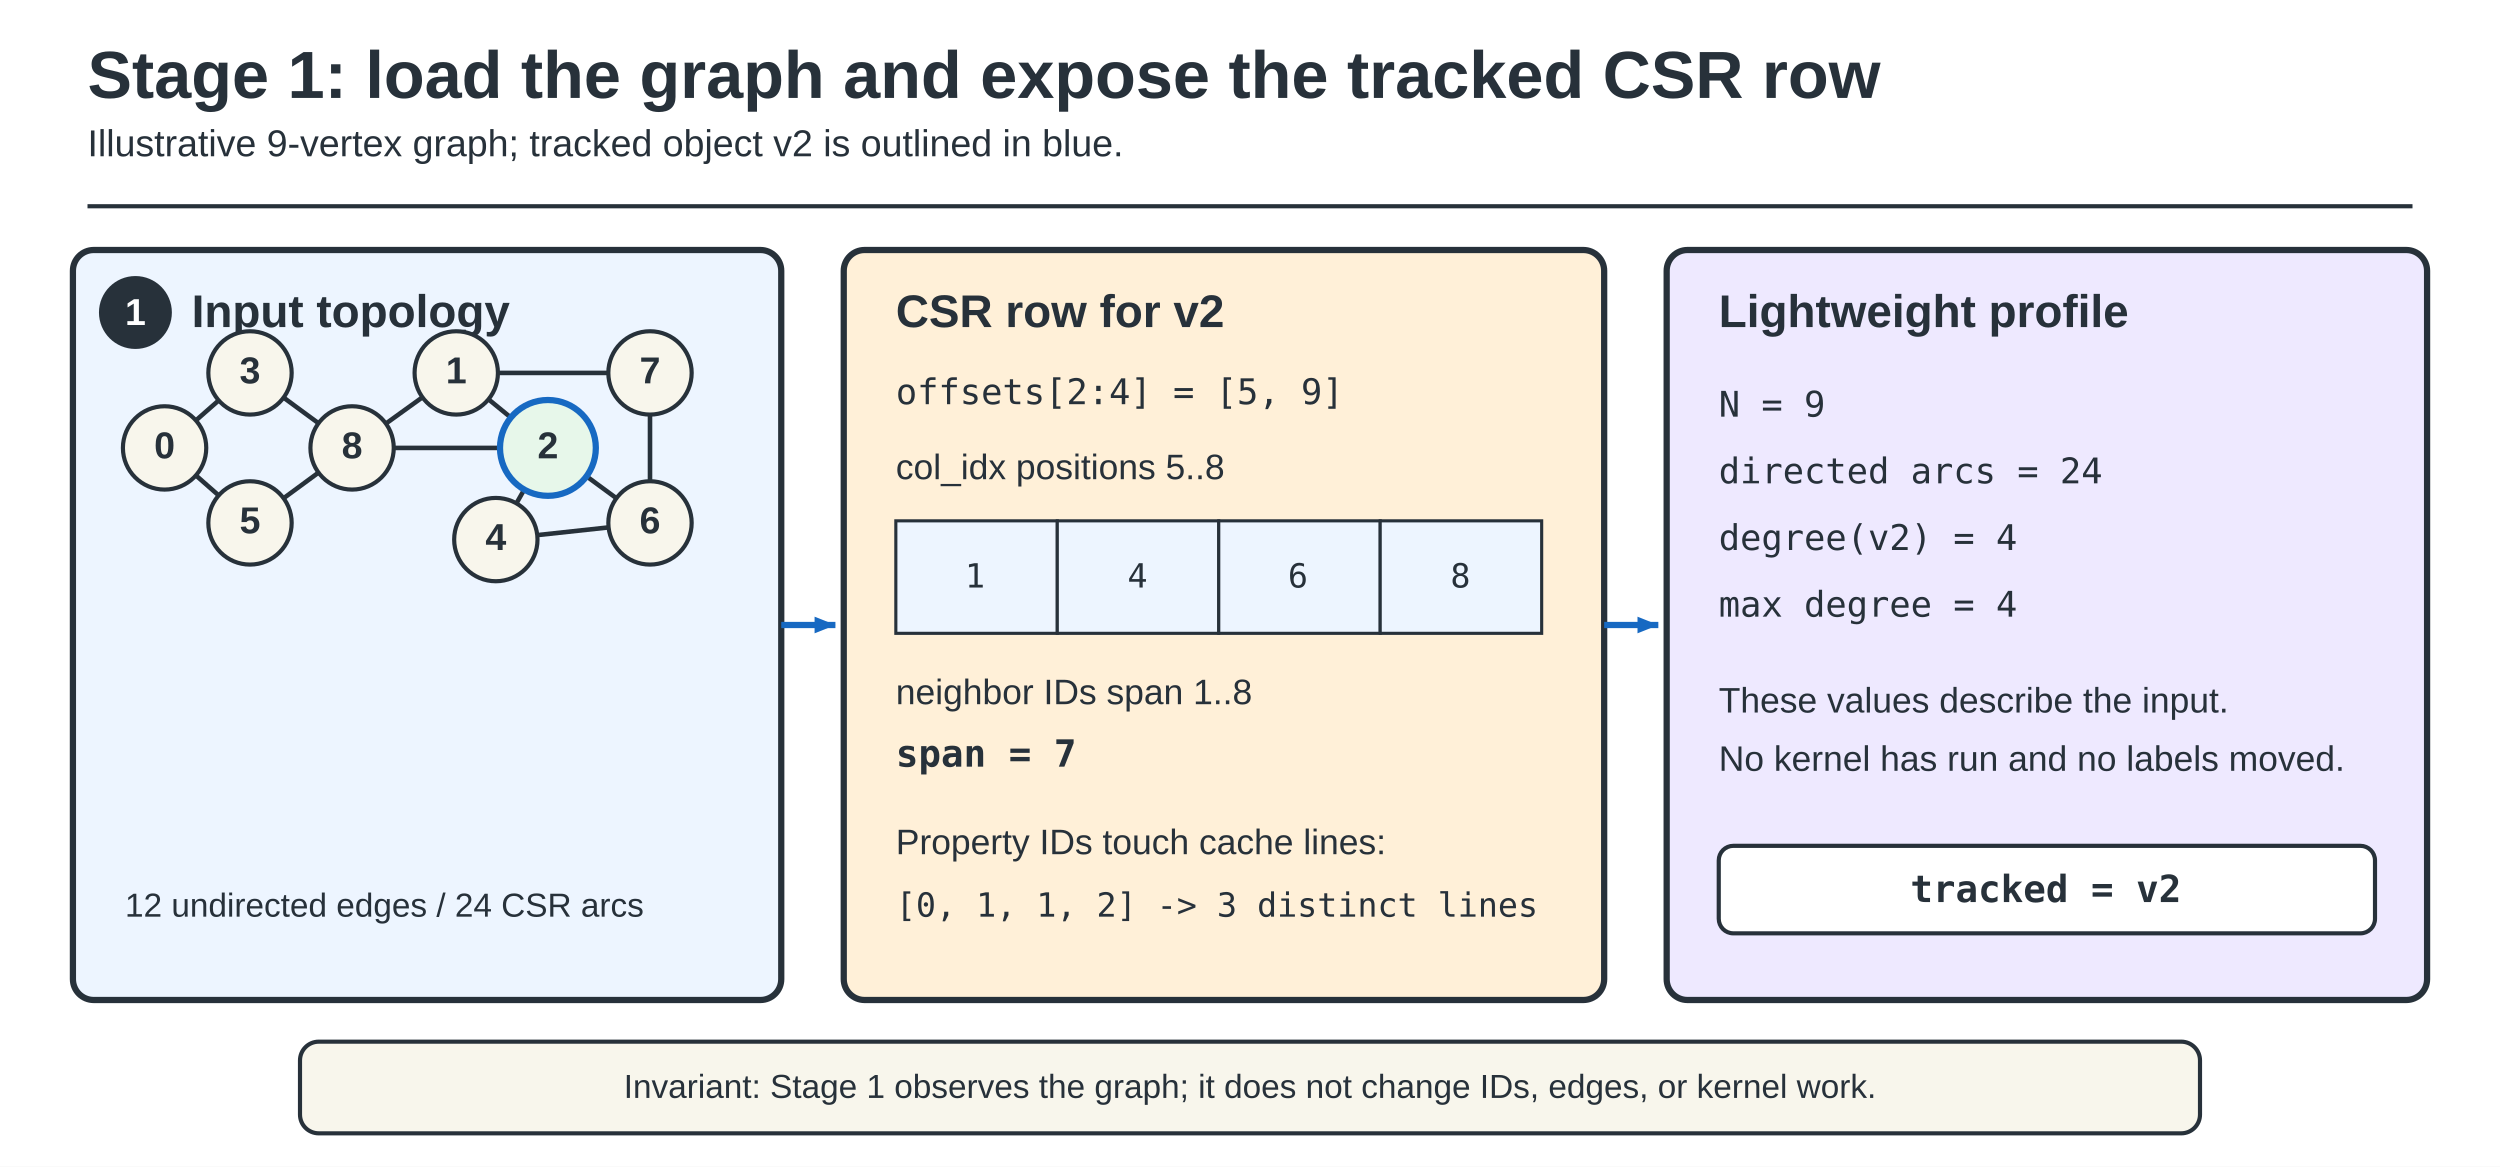
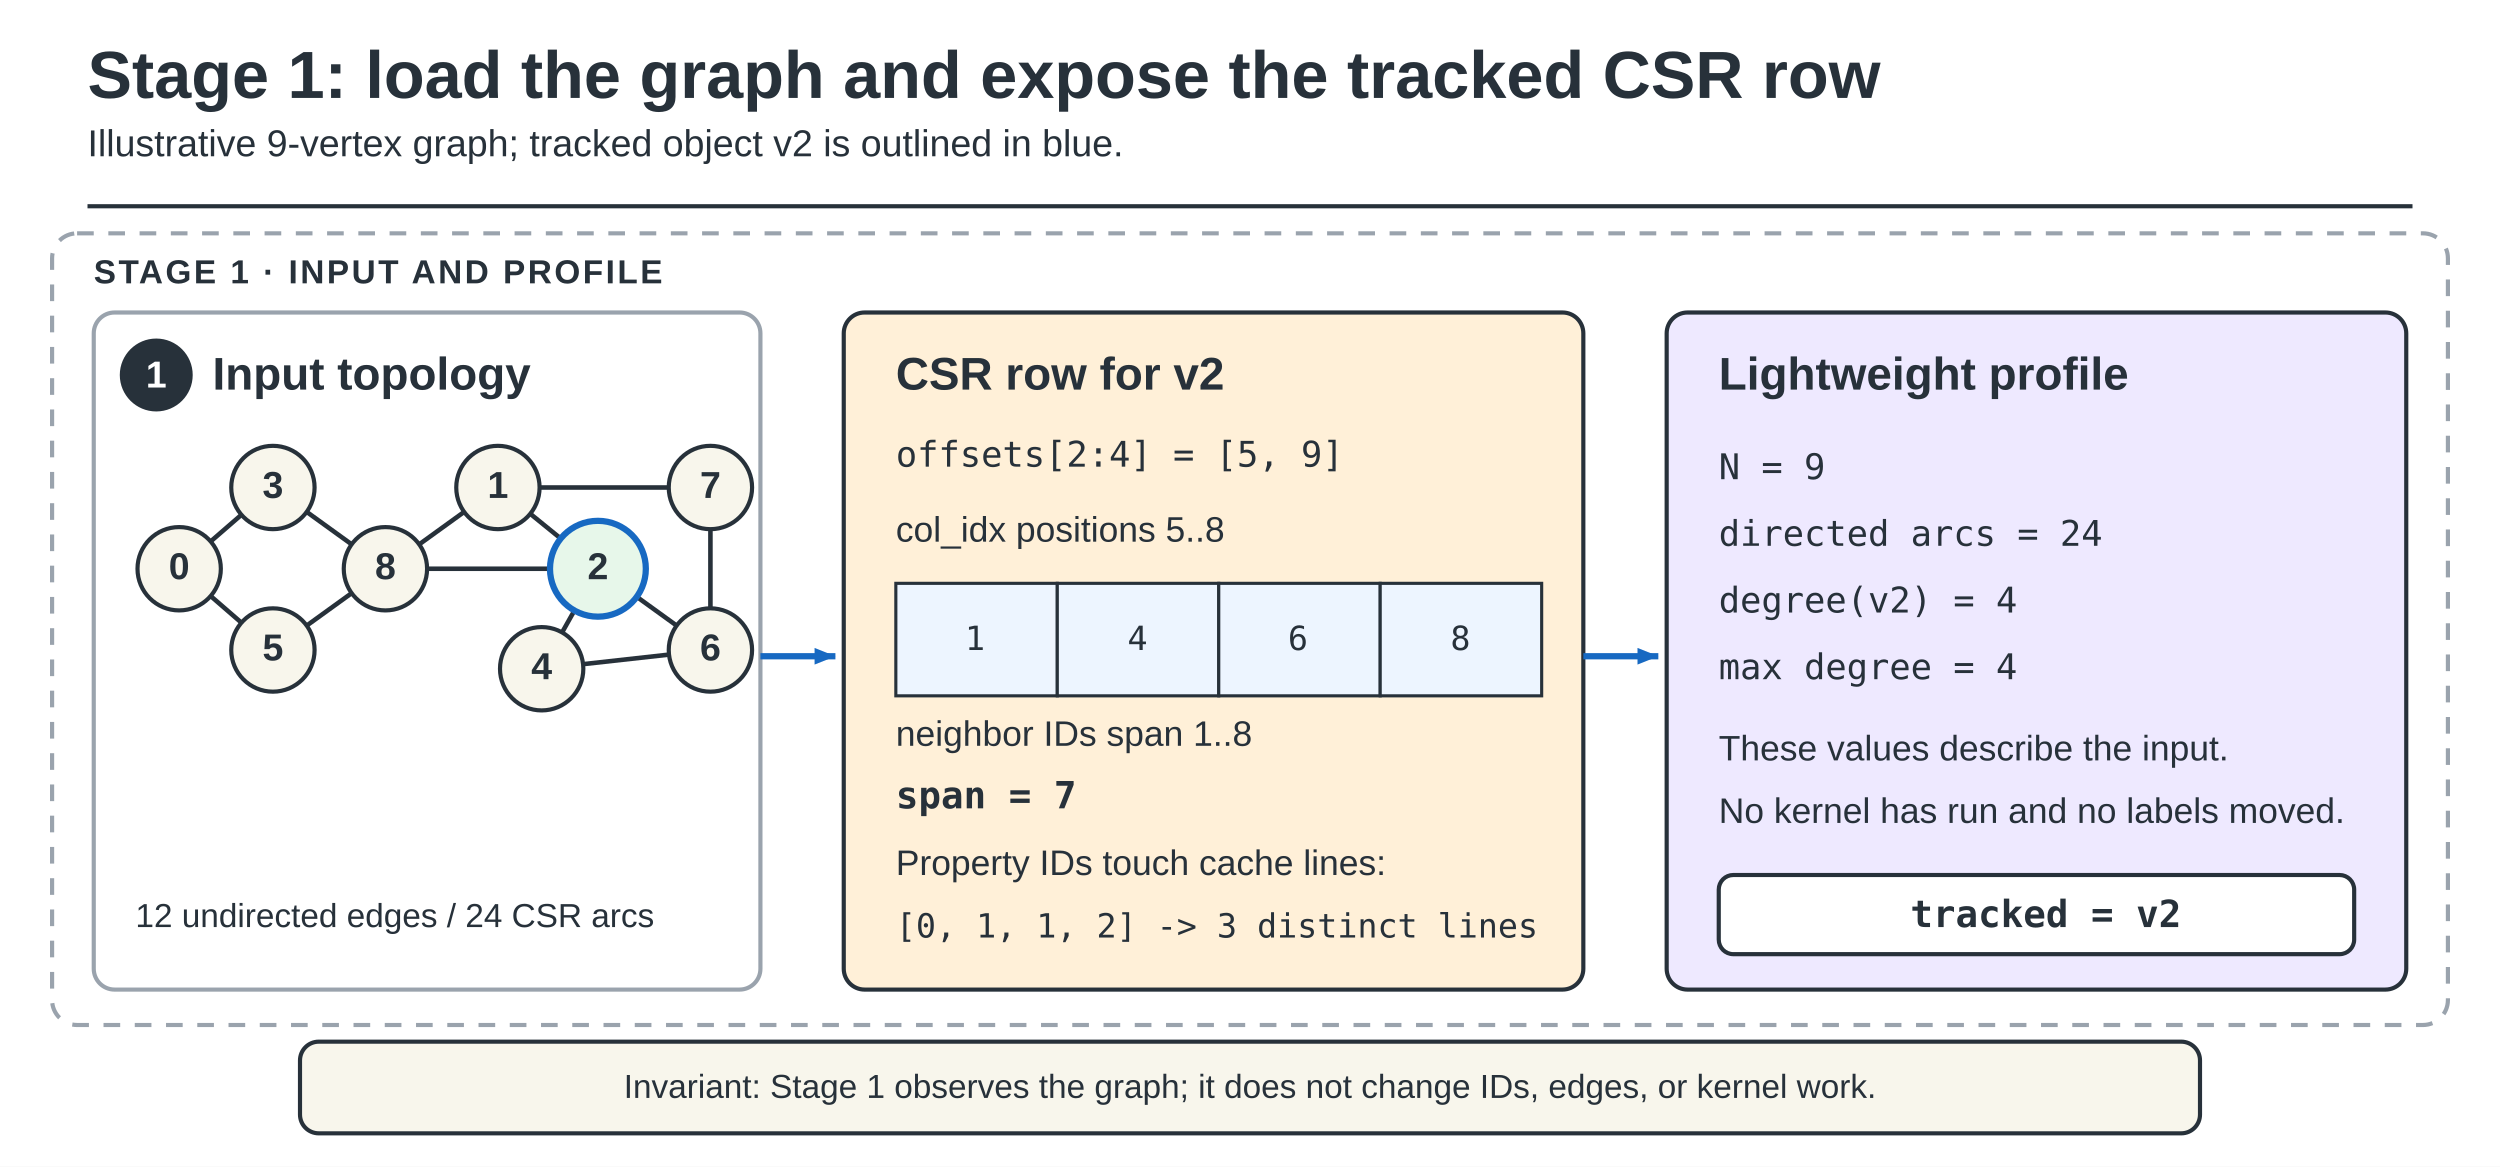
<svg xmlns="http://www.w3.org/2000/svg" width="1200" height="560" viewBox="0 0 1200 560" role="img" aria-labelledby="title desc" fill="#27313A">
  <defs>
    <marker id="arrow" viewBox="0 0 10 8" markerWidth="10" markerHeight="8" refX="10" refY="4" orient="auto" markerUnits="userSpaceOnUse">
      <path d="M0 0 L10 4 L0 8 Z" fill="#1769C2" />
    </marker>
    <style>
      :root{color-scheme:light dark}
      @media(prefers-color-scheme:dark){
        [fill="#27313A"]{fill:#ECE7DD}[stroke="#27313A"]{stroke:#ECE7DD}
        [fill="#FFFFFF"]{fill:#1E2327}[fill="#F8F6EC"]{fill:#252A2E}
        [fill="#EDF5FF"]{fill:#273846}[fill="#E7F7EA"]{fill:#24382A}
        [fill="#FFF0D8"]{fill:#3B3122}[fill="#F7DEDC"]{fill:#3D292A}
        [fill="#EEE9FF"]{fill:#302C3C}[stroke="#9AA3AD"]{stroke:#747D86}
        [stroke="#1769C2"]{stroke:#63A8FF}[fill="#1769C2"]{fill:#63A8FF}
        .arrow{stroke:#63A8FF!important}.edge{stroke:#ECE7DD!important}
      }
      .sans{font-family:Arial,Helvetica,sans-serif}
      .mono{font-family:"SFMono-Regular",Consolas,monospace}
      .title{font-size:32px;font-weight:700}.subtitle{font-size:18px}
      .domain{font-size:16px;font-weight:700;letter-spacing:1.2px}.heading{font-size:22px;font-weight:700}
      .label{font-size:18px;font-weight:700}.body{font-size:17px}.small{font-size:16px}
      .arrow{fill:none;stroke:#1769C2;stroke-width:3;marker-end:url(#arrow)}
      .edge{stroke:#27313A;stroke-width:2.2}
    </style>
  </defs>
  <rect width="1200" height="560" fill="#FFFFFF" />
  <text x="42" y="47" class="sans title">Stage 1: load the graph and expose the tracked CSR row</text>
  <text x="42" y="75" class="sans subtitle">Illustrative 9-vertex graph; tracked object v2 is outlined in blue.</text>
  <line x1="42" y1="99" x2="1158" y2="99" stroke="#27313A" stroke-width="2" />
-   <rect x="35" y="120" width="340" height="360" rx="10" fill="#EDF5FF" stroke="#27313A" stroke-width="3" />
-   <circle cx="65" cy="150" r="17" fill="#27313A" stroke="#27313A" stroke-width="1" />
-   <text x="65" y="156" class="sans label" text-anchor="middle" fill="#FFFFFF">1</text>
-   <text x="92" y="157" class="sans heading">Input topology</text>
-   <line x1="79" y1="215" x2="120" y2="179" class="edge" />
-   <line x1="79" y1="215" x2="120" y2="251" class="edge" />
-   <line x1="120" y1="179" x2="169" y2="215" class="edge" />
-   <line x1="120" y1="251" x2="169" y2="215" class="edge" />
-   <line x1="169" y1="215" x2="219" y2="179" class="edge" />
-   <line x1="169" y1="215" x2="263" y2="215" class="edge" />
-   <line x1="219" y1="179" x2="263" y2="215" class="edge" />
-   <line x1="219" y1="179" x2="312" y2="179" class="edge" />
-   <line x1="263" y1="215" x2="238" y2="259" class="edge" />
-   <line x1="263" y1="215" x2="312" y2="251" class="edge" />
-   <line x1="238" y1="259" x2="312" y2="251" class="edge" />
-   <line x1="312" y1="251" x2="312" y2="179" class="edge" />
-   <circle cx="79" cy="215" r="20" fill="#F8F6EC" stroke="#27313A" stroke-width="2" />
-   <text x="79" y="220" class="sans label" text-anchor="middle">0</text>
-   <circle cx="219" cy="179" r="20" fill="#F8F6EC" stroke="#27313A" stroke-width="2" />
-   <text x="219" y="184" class="sans label" text-anchor="middle">1</text>
-   <circle cx="263" cy="215" r="23" fill="#E7F7EA" stroke="#1769C2" stroke-width="3" />
-   <text x="263" y="220" class="sans label" text-anchor="middle">2</text>
-   <circle cx="120" cy="179" r="20" fill="#F8F6EC" stroke="#27313A" stroke-width="2" />
-   <text x="120" y="184" class="sans label" text-anchor="middle">3</text>
-   <circle cx="238" cy="259" r="20" fill="#F8F6EC" stroke="#27313A" stroke-width="2" />
-   <text x="238" y="264" class="sans label" text-anchor="middle">4</text>
-   <circle cx="120" cy="251" r="20" fill="#F8F6EC" stroke="#27313A" stroke-width="2" />
-   <text x="120" y="256" class="sans label" text-anchor="middle">5</text>
-   <circle cx="312" cy="251" r="20" fill="#F8F6EC" stroke="#27313A" stroke-width="2" />
-   <text x="312" y="256" class="sans label" text-anchor="middle">6</text>
-   <circle cx="312" cy="179" r="20" fill="#F8F6EC" stroke="#27313A" stroke-width="2" />
-   <text x="312" y="184" class="sans label" text-anchor="middle">7</text>
-   <circle cx="169" cy="215" r="20" fill="#F8F6EC" stroke="#27313A" stroke-width="2" />
-   <text x="169" y="220" class="sans label" text-anchor="middle">8</text>
-   <text x="60" y="440" class="sans small">12 undirected edges / 24 CSR arcs</text>
-   <rect x="405" y="120" width="365" height="360" rx="10" fill="#FFF0D8" stroke="#27313A" stroke-width="3" />
-   <text x="430" y="157" class="sans heading">CSR row for v2</text>
-   <text x="430" y="194" class="mono body">offsets[2:4] = [5, 9]</text>
-   <text x="430" y="230" class="sans body">col_idx positions 5..8</text>
-   <rect x="430.00" y="250" width="77.50" height="54" fill="#EDF5FF" stroke="#27313A" stroke-width="1.5" />
-   <text x="468" y="282" class="mono small" text-anchor="middle">1</text>
-   <rect x="507.50" y="250" width="77.50" height="54" fill="#EDF5FF" stroke="#27313A" stroke-width="1.5" />
-   <text x="546" y="282" class="mono small" text-anchor="middle">4</text>
-   <rect x="585.00" y="250" width="77.50" height="54" fill="#EDF5FF" stroke="#27313A" stroke-width="1.5" />
-   <text x="623" y="282" class="mono small" text-anchor="middle">6</text>
-   <rect x="662.50" y="250" width="77.50" height="54" fill="#EDF5FF" stroke="#27313A" stroke-width="1.5" />
-   <text x="701" y="282" class="mono small" text-anchor="middle">8</text>
-   <text x="430" y="338" class="sans body">neighbor IDs span 1..8</text>
-   <text x="430" y="368" class="mono label">span = 7</text>
-   <text x="430" y="410" class="sans body">Property IDs touch cache lines:</text>
-   <text x="430" y="440" class="mono small">[0, 1, 1, 2] -&gt; 3 distinct lines</text>
-   <rect x="800" y="120" width="365" height="360" rx="10" fill="#EEE9FF" stroke="#27313A" stroke-width="3" />
-   <text x="825" y="157" class="sans heading">Lightweight profile</text>
-   <text x="825" y="200" class="mono body">N = 9</text>
-   <text x="825" y="232" class="mono body">directed arcs = 24</text>
-   <text x="825" y="264" class="mono body">degree(v2) = 4</text>
-   <text x="825" y="296" class="mono body">max degree = 4</text>
-   <text x="825" y="342" class="sans body">These values describe the input.</text>
-   <text x="825" y="370" class="sans body">No kernel has run and no labels moved.</text>
-   <rect x="825" y="406" width="315" height="42" rx="7" fill="#FFFFFF" stroke="#27313A" stroke-width="2" />
-   <text x="982" y="433" class="mono label" text-anchor="middle">tracked = v2</text>
-   <path d="M375 300 H401" class="arrow" />
-   <path d="M770 300 H796" class="arrow" />
+   <rect x="25" y="112" width="1150" height="380" rx="12" fill="none" stroke="#9AA3AD" stroke-width="2" stroke-dasharray="8 7" />
+   <text x="45" y="136" class="sans domain">STAGE 1 · INPUT AND PROFILE</text>
+   <rect x="45" y="150" width="320" height="325" rx="10" fill="#FFFFFF" stroke="#9AA3AD" stroke-width="2" />
+   <circle cx="75" cy="180" r="17" fill="#27313A" stroke="#27313A" stroke-width="1" />
+   <text x="75" y="186" class="sans label" text-anchor="middle" fill="#FFFFFF">1</text>
+   <text x="102" y="187" class="sans heading">Input topology</text>
+   <line x1="86" y1="273" x2="131" y2="234" class="edge" />
+   <line x1="86" y1="273" x2="131" y2="312" class="edge" />
+   <line x1="131" y1="234" x2="185" y2="273" class="edge" />
+   <line x1="131" y1="312" x2="185" y2="273" class="edge" />
+   <line x1="185" y1="273" x2="239" y2="234" class="edge" />
+   <line x1="185" y1="273" x2="287" y2="273" class="edge" />
+   <line x1="239" y1="234" x2="287" y2="273" class="edge" />
+   <line x1="239" y1="234" x2="341" y2="234" class="edge" />
+   <line x1="287" y1="273" x2="260" y2="321" class="edge" />
+   <line x1="287" y1="273" x2="341" y2="312" class="edge" />
+   <line x1="260" y1="321" x2="341" y2="312" class="edge" />
+   <line x1="341" y1="312" x2="341" y2="234" class="edge" />
+   <circle cx="86" cy="273" r="20" fill="#F8F6EC" stroke="#27313A" stroke-width="2" />
+   <text x="86" y="278" class="sans label" text-anchor="middle">0</text>
+   <circle cx="239" cy="234" r="20" fill="#F8F6EC" stroke="#27313A" stroke-width="2" />
+   <text x="239" y="239" class="sans label" text-anchor="middle">1</text>
+   <circle cx="287" cy="273" r="23" fill="#E7F7EA" stroke="#1769C2" stroke-width="3" />
+   <text x="287" y="278" class="sans label" text-anchor="middle">2</text>
+   <circle cx="131" cy="234" r="20" fill="#F8F6EC" stroke="#27313A" stroke-width="2" />
+   <text x="131" y="239" class="sans label" text-anchor="middle">3</text>
+   <circle cx="260" cy="321" r="20" fill="#F8F6EC" stroke="#27313A" stroke-width="2" />
+   <text x="260" y="326" class="sans label" text-anchor="middle">4</text>
+   <circle cx="131" cy="312" r="20" fill="#F8F6EC" stroke="#27313A" stroke-width="2" />
+   <text x="131" y="317" class="sans label" text-anchor="middle">5</text>
+   <circle cx="341" cy="312" r="20" fill="#F8F6EC" stroke="#27313A" stroke-width="2" />
+   <text x="341" y="317" class="sans label" text-anchor="middle">6</text>
+   <circle cx="341" cy="234" r="20" fill="#F8F6EC" stroke="#27313A" stroke-width="2" />
+   <text x="341" y="239" class="sans label" text-anchor="middle">7</text>
+   <circle cx="185" cy="273" r="20" fill="#F8F6EC" stroke="#27313A" stroke-width="2" />
+   <text x="185" y="278" class="sans label" text-anchor="middle">8</text>
+   <text x="65" y="445" class="sans small">12 undirected edges / 24 CSR arcs</text>
+   <rect x="405" y="150" width="355" height="325" rx="10" fill="#FFF0D8" stroke="#27313A" stroke-width="2" />
+   <text x="430" y="187" class="sans heading">CSR row for v2</text>
+   <text x="430" y="224" class="mono body">offsets[2:4] = [5, 9]</text>
+   <text x="430" y="260" class="sans body">col_idx positions 5..8</text>
+   <rect x="430.00" y="280" width="77.50" height="54" fill="#EDF5FF" stroke="#27313A" stroke-width="1.5" />
+   <text x="468" y="312" class="mono small" text-anchor="middle">1</text>
+   <rect x="507.50" y="280" width="77.50" height="54" fill="#EDF5FF" stroke="#27313A" stroke-width="1.5" />
+   <text x="546" y="312" class="mono small" text-anchor="middle">4</text>
+   <rect x="585.00" y="280" width="77.50" height="54" fill="#EDF5FF" stroke="#27313A" stroke-width="1.5" />
+   <text x="623" y="312" class="mono small" text-anchor="middle">6</text>
+   <rect x="662.50" y="280" width="77.50" height="54" fill="#EDF5FF" stroke="#27313A" stroke-width="1.5" />
+   <text x="701" y="312" class="mono small" text-anchor="middle">8</text>
+   <text x="430" y="358" class="sans body">neighbor IDs span 1..8</text>
+   <text x="430" y="388" class="mono label">span = 7</text>
+   <text x="430" y="420" class="sans body">Property IDs touch cache lines:</text>
+   <text x="430" y="450" class="mono small">[0, 1, 1, 2] -&gt; 3 distinct lines</text>
+   <rect x="800" y="150" width="355" height="325" rx="10" fill="#EEE9FF" stroke="#27313A" stroke-width="2" />
+   <text x="825" y="187" class="sans heading">Lightweight profile</text>
+   <text x="825" y="230" class="mono body">N = 9</text>
+   <text x="825" y="262" class="mono body">directed arcs = 24</text>
+   <text x="825" y="294" class="mono body">degree(v2) = 4</text>
+   <text x="825" y="326" class="mono body">max degree = 4</text>
+   <text x="825" y="365" class="sans body">These values describe the input.</text>
+   <text x="825" y="395" class="sans body">No kernel has run and no labels moved.</text>
+   <rect x="825" y="420" width="305" height="38" rx="7" fill="#FFFFFF" stroke="#27313A" stroke-width="2" />
+   <text x="982" y="445" class="mono label" text-anchor="middle">tracked = v2</text>
+   <path d="M365 315 H401" class="arrow" />
+   <path d="M760 315 H796" class="arrow" />
  <rect x="144" y="500" width="912" height="44" rx="9" fill="#F8F6EC" stroke="#27313A" stroke-width="2" />
  <text x="600" y="527" class="sans small" text-anchor="middle">Invariant: Stage 1 observes the graph; it does not change IDs, edges, or kernel work.</text>
</svg>
